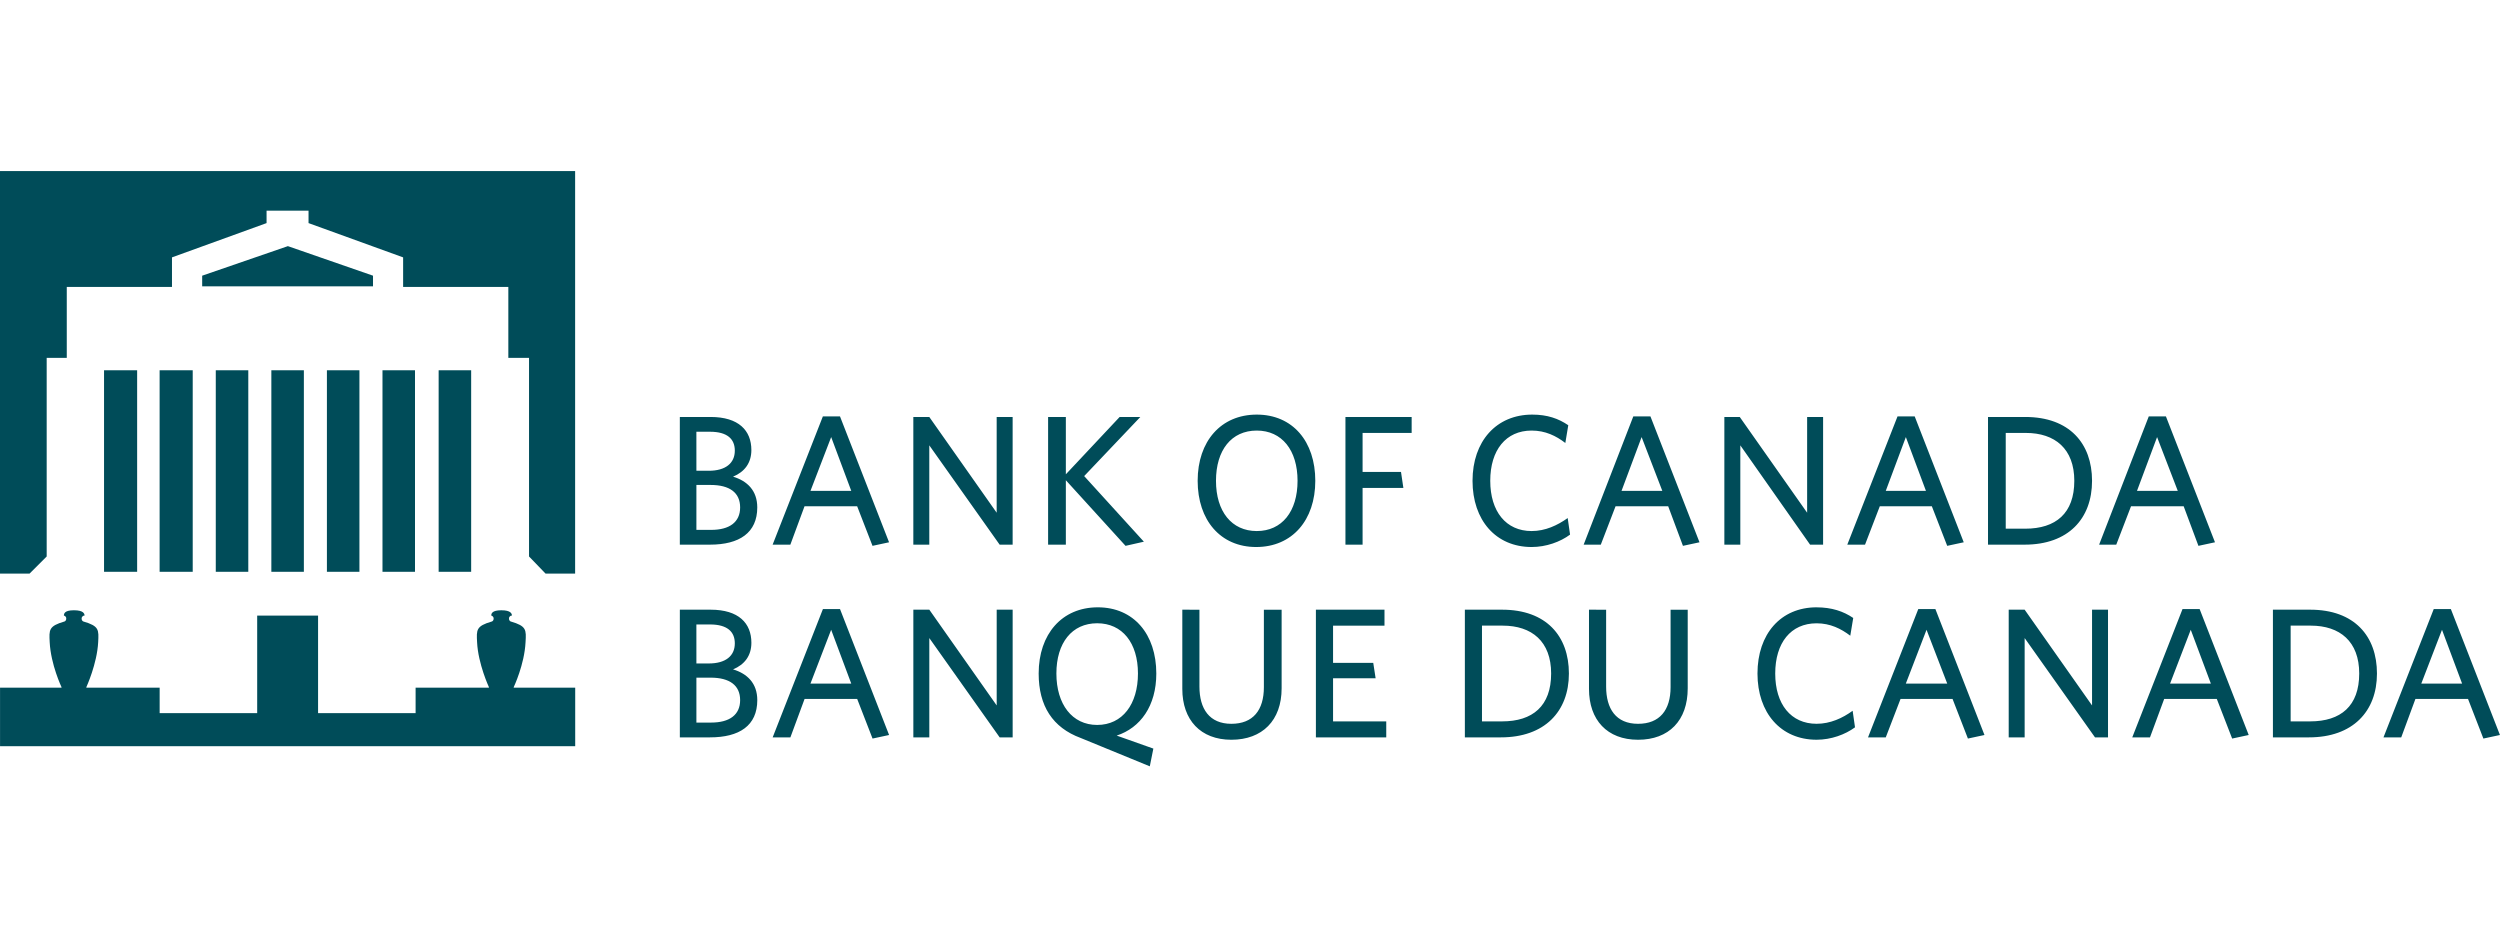
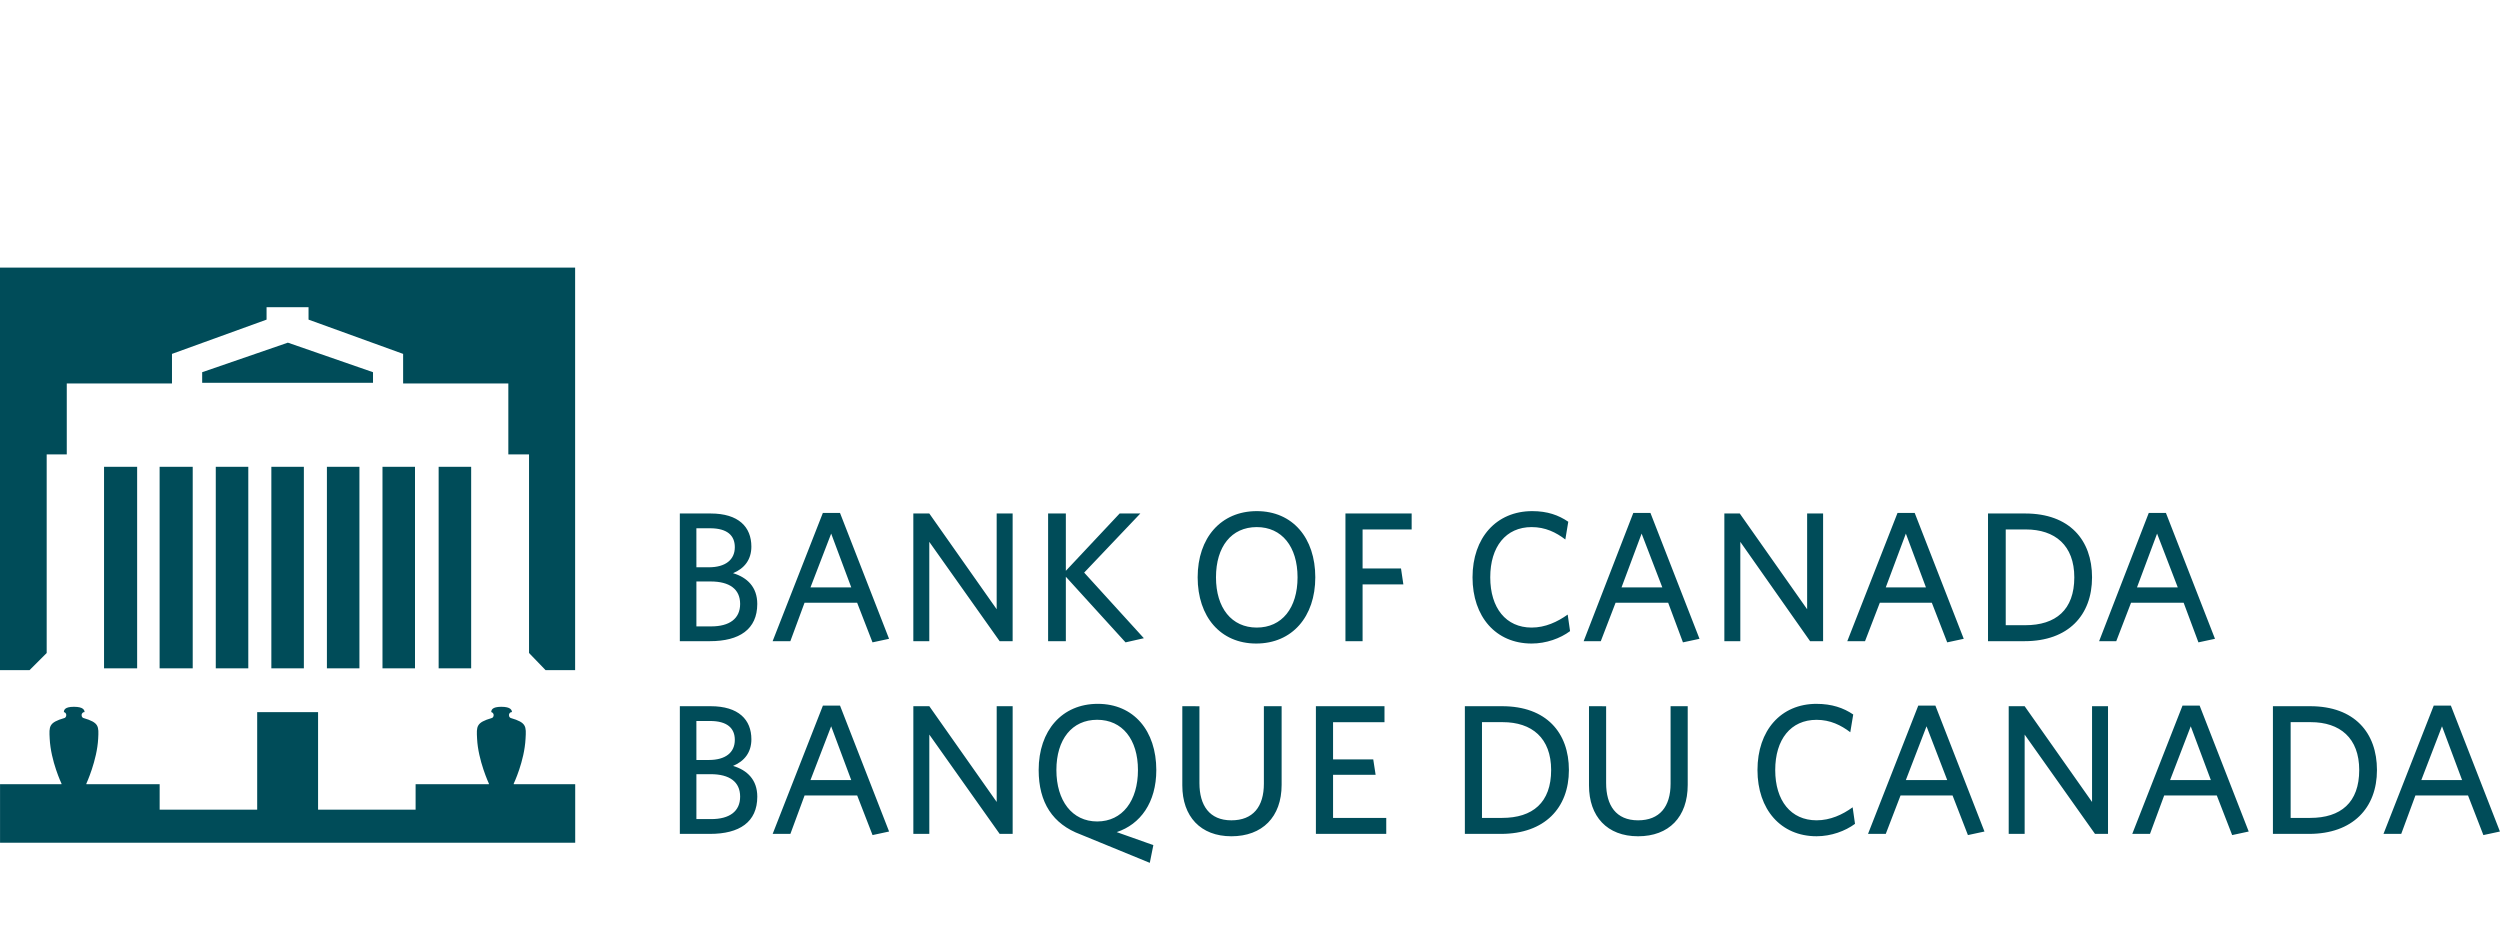
<svg xmlns="http://www.w3.org/2000/svg" viewBox="0 0 320 120">
-   <g transform="translate(0,21.8954) scale(3.026577)">
+   <g transform="translate(0,34.25) scale(3.026577)">
    <path d="m0 0v21.281h1.562l.906-.906v-10.5h1.062v-3.75h5.562v-1.562l5-1.812v-.656h2.219v.656l5 1.812v1.562h5.562v3.75h1.094v10.5l.875.906h1.562v-21.281h-30.406zm15.219 3.969-4.531 1.562v.562h9.031v-.562zm-9.719 6.562v10.656h1.75v-10.656zm2.938 0v10.656h1.75v-10.656zm2.969 0v10.656h1.719v-10.656zm2.938 0v10.656h1.719v-10.656zm2.937 0v10.656h1.719v-10.656zm2.938 0v10.656h1.719v-10.656zm2.969 0v10.656h1.719v-10.656zm43.25 2.344c-1.895 0-3.125 1.41-3.125 3.5 0 2.08 1.204 3.5 3.094 3.5 1.904 0 3.125-1.42 3.125-3.5s-1.194-3.5-3.094-3.5zm14.562 0c-1.899 0-3.156 1.41-3.156 3.5 0 2.08 1.23 3.5 3.125 3.5.766 0 1.514-.271 2.031-.656l-.125-.875c-.542.386-1.184.687-1.906.687-1.357 0-2.188-1.035-2.188-2.656s.825-2.656 2.188-2.656c.723 0 1.293.28 1.781.656l.156-.938c-.517-.352-1.105-.562-1.906-.562zm-37.5.094-2.656 6.781h.937l.75-2.031h2.781l.812 2.094.875-.188-2.594-6.656zm42.844 0-2.625 6.781h.906l.781-2.031h2.781l.781 2.094.875-.188-2.594-6.656zm13.968 0-2.656 6.781h.938l.781-2.031h2.75l.813 2.094.874-.188-2.593-6.656zm13.282 0-2.625 6.781h.906l.781-2.031h2.782l.781 2.094.875-.188-2.594-6.656zm-77.656.031v6.75h1.594c1.553 0 2.5-.626 2.5-1.969 0-.889-.529-1.4-1.281-1.625.61-.254.969-.723.969-1.406 0-1.035-.672-1.75-2.156-1.75zm12.344 0v6.75h.844v-5.25l3.719 5.25h.687v-6.75h-.844v5.062l-3.562-5.062zm7.125 0v6.75h.938v-3.406l3.156 3.469.969-.219-3.156-3.469 2.969-3.125h-1.094l-2.844 3.031v-3.031zm15.719 0v6.75h.906v-3h2.156l-.125-.844h-2.031v-2.062h2.594v-.844zm20.031 0v6.75h.844v-5.25l3.688 5.25h.688v-6.75h-.844v5.062l-3.562-5.062zm13.938 0v6.75h1.937c2.31 0 3.563-1.373 3.563-3.375 0-1.973-1.193-3.375-3.532-3.375zm-38.657.719c1.328 0 2.156 1.035 2.156 2.656s-.823 2.656-2.156 2.656c-1.328 0-2.156-1.035-2.156-2.656s.814-2.656 2.156-2.656zm-29.625.062h.719c.918 0 1.313.385 1.313 1 0 .659-.486 1.063-1.375 1.063h-.656zm69.219.063h1.063c1.543 0 2.562.842 2.562 2.531 0 1.719-.977 2.531-2.594 2.531h-1.031zm-62.093.219 1.062 2.844h-2.156zm42.844 0 1.094 2.844h-2.156zm13.969 0 1.062 2.844h-2.124zm13.281 0 1.094 2.844h-2.156zm-77.219 2.531h.75c1.006 0 1.562.406 1.562 1.187 0 .781-.565 1.188-1.531 1.188h-.781zm21.219 6.469c-1.89 0-3.125 1.41-3.125 3.5 0 1.719.744 2.859 2.219 3.406l3.656 1.5.188-.938-1.938-.687c1.25-.41 2.094-1.563 2.094-3.281 0-2.075-1.19-3.5-3.094-3.5zm38 0c-1.895 0-3.125 1.41-3.125 3.5 0 2.08 1.23 3.5 3.125 3.5.771 0 1.514-.275 2.031-.656l-.125-.875c-.537.391-1.184.688-1.906.688-1.357 0-2.187-1.035-2.187-2.656s.82-2.656 2.187-2.656c.723 0 1.293.285 1.781.656l.156-.938c-.518-.352-1.137-.562-1.938-.562zm-52.531.094-2.656 6.781h.937l.75-2.031h2.781l.812 2.094.875-.188-2.594-6.656zm57.906 0-2.656 6.781h.938l.781-2.031h2.75l.812 2.094.875-.188-2.594-6.656zm13.969 0-2.656 6.781h.937l.75-2.031h2.782l.812 2.094.875-.188-2.594-6.656zm13.281 0-2.656 6.781h.938l.75-2.031h2.781l.812 2.094.875-.188-2.594-6.656zm-92.719.031v6.75h1.594c1.553 0 2.5-.621 2.5-1.969 0-.889-.529-1.4-1.281-1.625.61-.254.969-.723.969-1.406 0-1.035-.672-1.75-2.156-1.75zm12.344 0v6.75h.844v-5.25l3.719 5.25h.687v-6.75h-.844v5.062l-3.562-5.062zm14.219 0v4.188c0 1.641.963 2.688 2.594 2.688 1.631 0 2.656-1.015 2.656-2.719v-4.156h-.938v4.094c0 1.221-.576 1.938-1.719 1.938-1.162 0-1.688-.792-1.688-1.969v-4.062zm7.062 0v6.75h3.719v-.844h-2.812v-2.281h2.25l-.125-.812h-2.125v-1.969h2.719v-.844zm7.875 0v6.75h1.906c2.314 0 3.594-1.373 3.594-3.375 0-1.973-1.188-3.375-3.531-3.375zm6.562 0v4.188c0 1.641.958 2.688 2.594 2.688 1.631 0 2.625-1.015 2.625-2.719v-4.156h-.906v4.094c0 1.221-.581 1.938-1.719 1.938-1.167 0-1.688-.792-1.688-1.969v-4.062zm22.188 0v6.75h.843v-5.25l3.719 5.25h.688v-6.75h-.844v5.062l-3.563-5.062zm13.968 0v6.75h1.906c2.315 0 3.594-1.373 3.594-3.375 0-1.973-1.187-3.375-3.531-3.375zm-116.25.031c-.503 0-.526.179-.531.281.039.005.125.044.125.156 0 .132-.094.156-.094.156-.835.244-.815.435-.781 1.094.059 1.187.625 2.375.625 2.375v.031h-3.25v3.094h30.406v-3.094h-3.25v-.031s.567-1.188.625-2.375c.039-.659.054-.85-.781-1.094 0 0-.094-.024-.094-.156 0-.112.091-.151.125-.156.015 0 .031.005.031 0-.005-.102-.055-.281-.562-.281-.498 0-.531.179-.531.281.034.005.125.049.125.156 0 .132-.094.156-.094.156-.835.244-.815.435-.781 1.094.054 1.147.625 2.375.625 2.375v.031h-3.875v1.344h-5.156v-5.156h-3.219v5.156h-5.156v-1.344h-3.875v-.031s.566-1.228.625-2.375c.034-.659.054-.85-.781-1.094 0 0-.094-.024-.094-.156 0-.107.091-.151.125-.156.01 0 .031.005.031 0-.005-.102-.055-.281-.562-.281zm54.094.687c1.328 0 2.156 1.035 2.156 2.656s-.818 2.719-2.156 2.719c-1.328 0-2.156-1.098-2.156-2.719s.823-2.656 2.156-2.656zm-21.188.063h.719c.918 0 1.313.385 1.313 1 0 .664-.486 1.062-1.375 1.062h-.656zm41.531.062h1.094c1.543 0 2.562.837 2.562 2.531 0 1.719-.973 2.531-2.594 2.531h-1.062zm42.75 0h1.062c1.543 0 2.563.837 2.563 2.531 0 1.719-.973 2.531-2.594 2.531h-1.031zm-77.156.219 1.062 2.844h-2.156zm57.907 0 1.094 2.844h-2.188zm13.968 0 1.063 2.844h-2.156zm13.282 0 1.062 2.844h-2.156zm-92.281 2.531h.75c1.006 0 1.562.406 1.562 1.188 0 .781-.565 1.187-1.531 1.187h-.781z" fill="#004c59" transform="matrix(.8000006 0 0 .8000006 0 -.000003)" />
  </g>
</svg>
